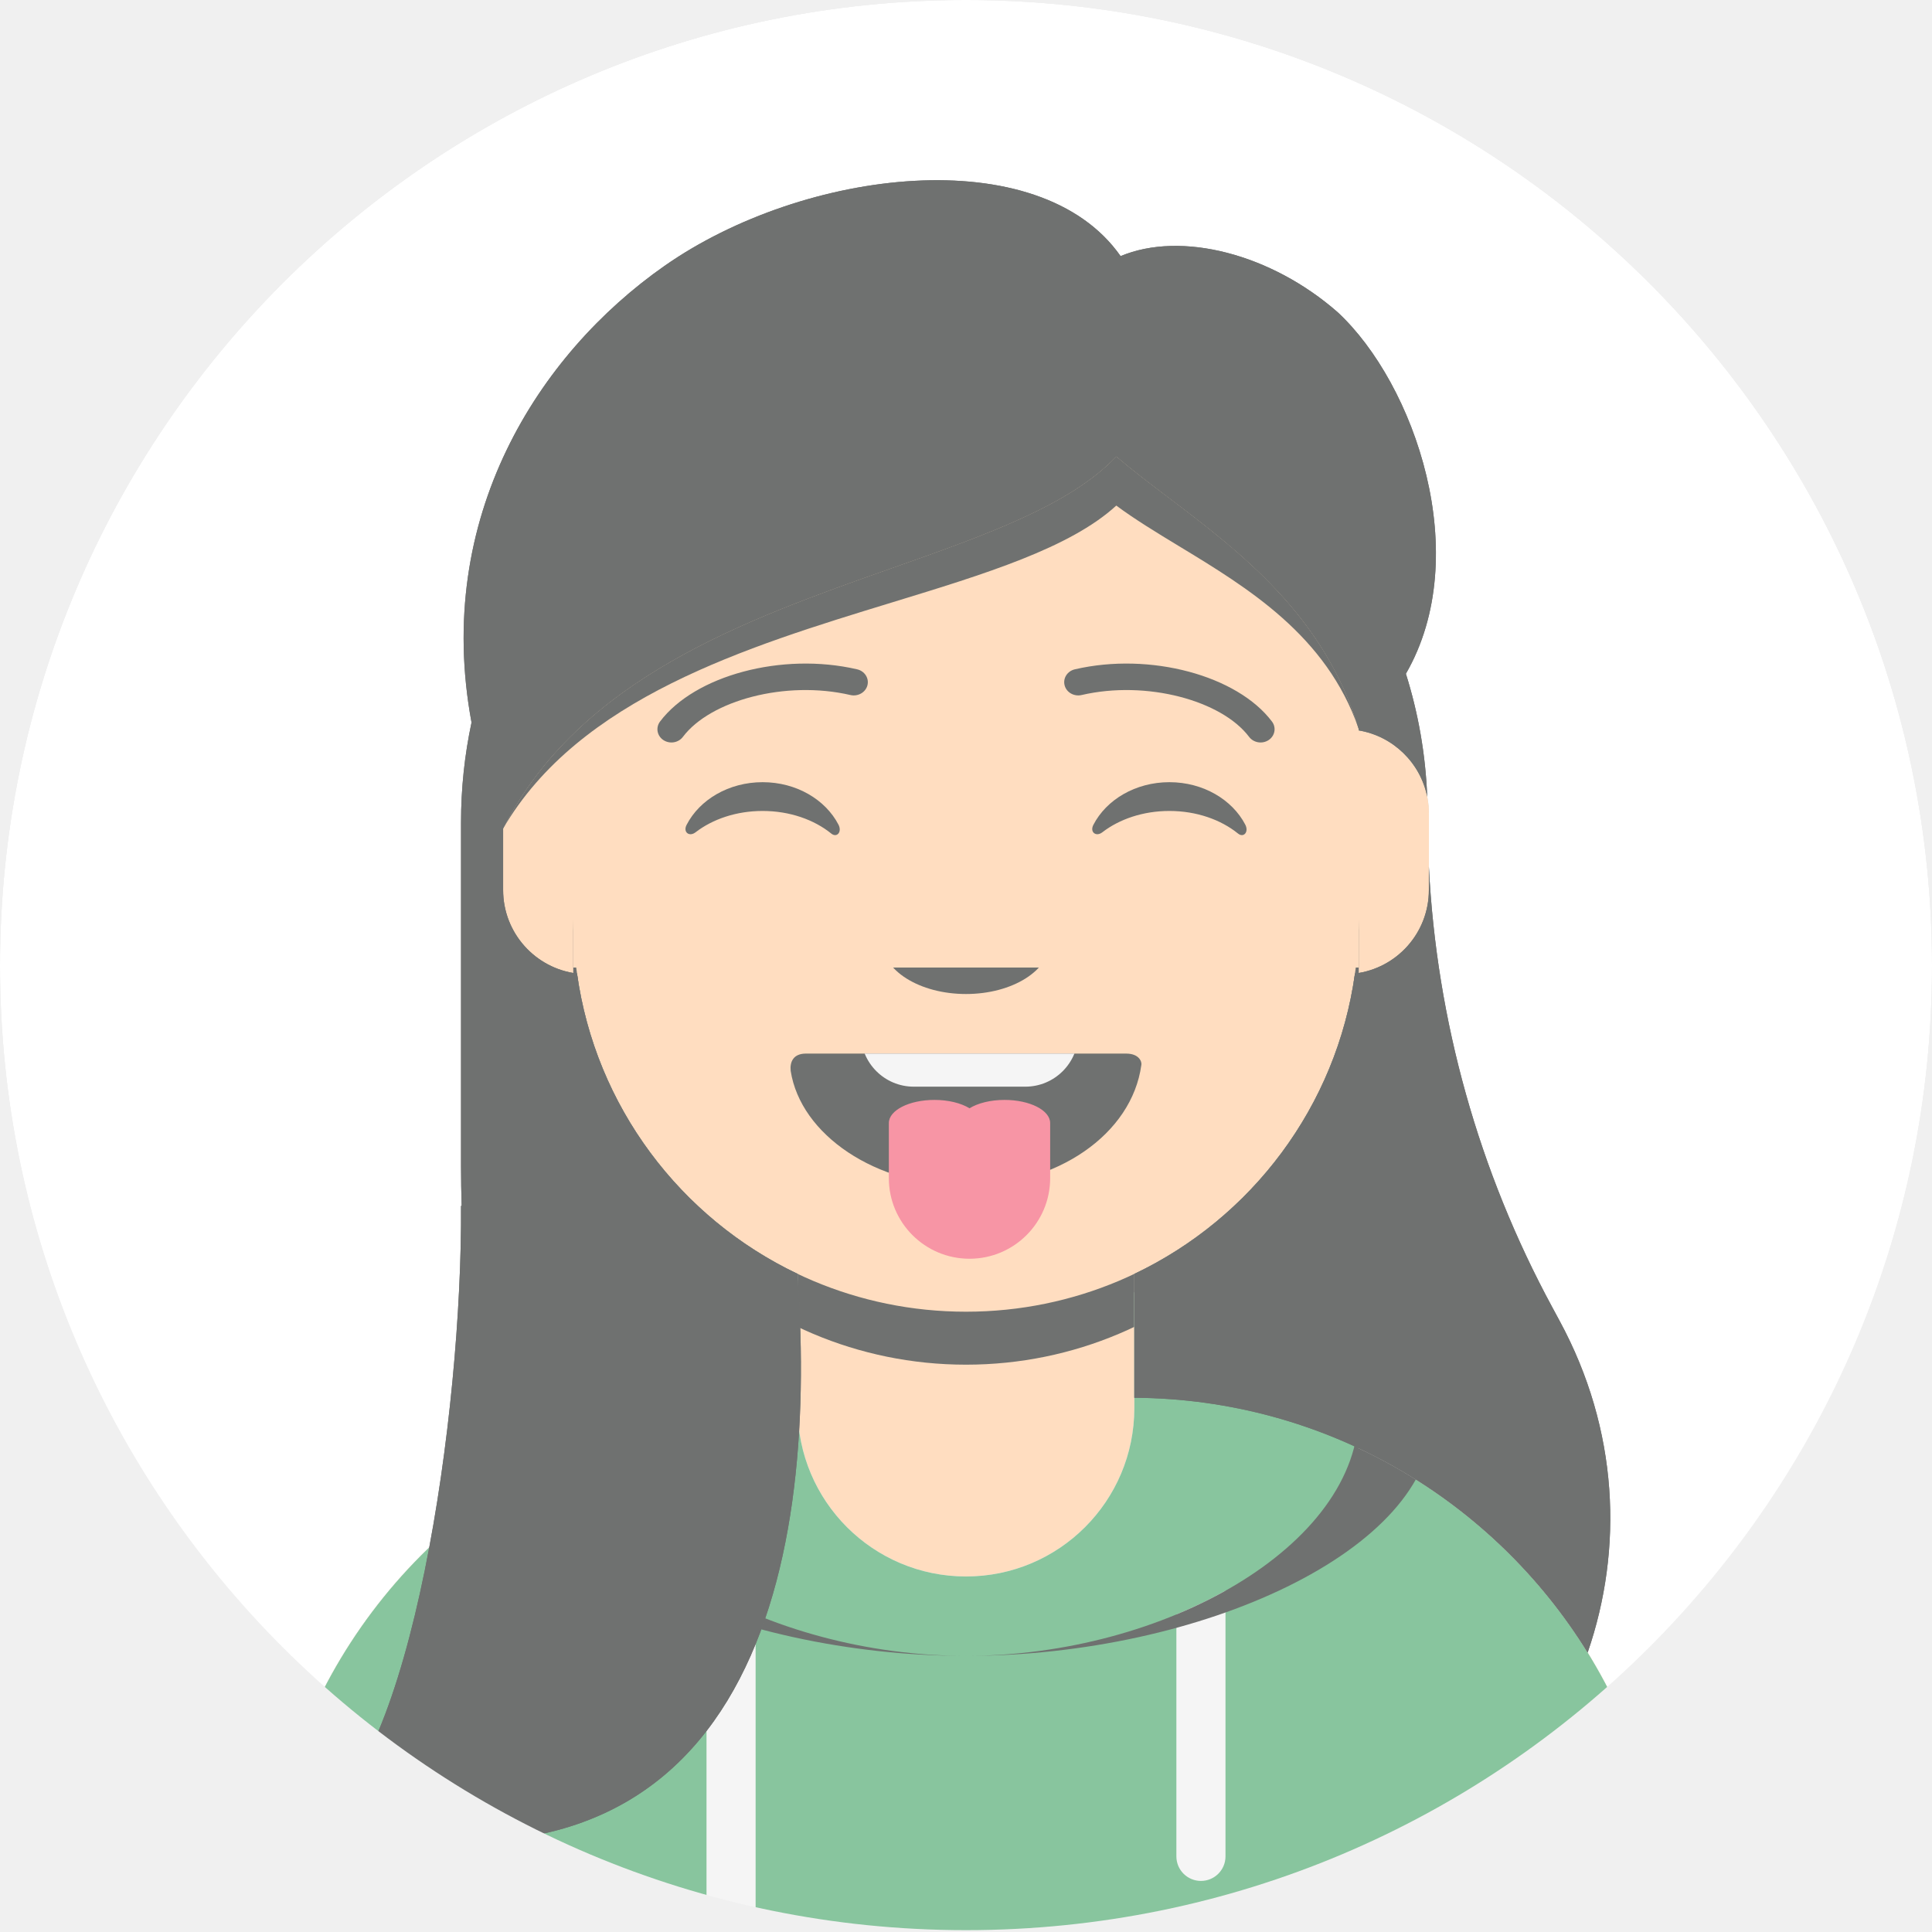
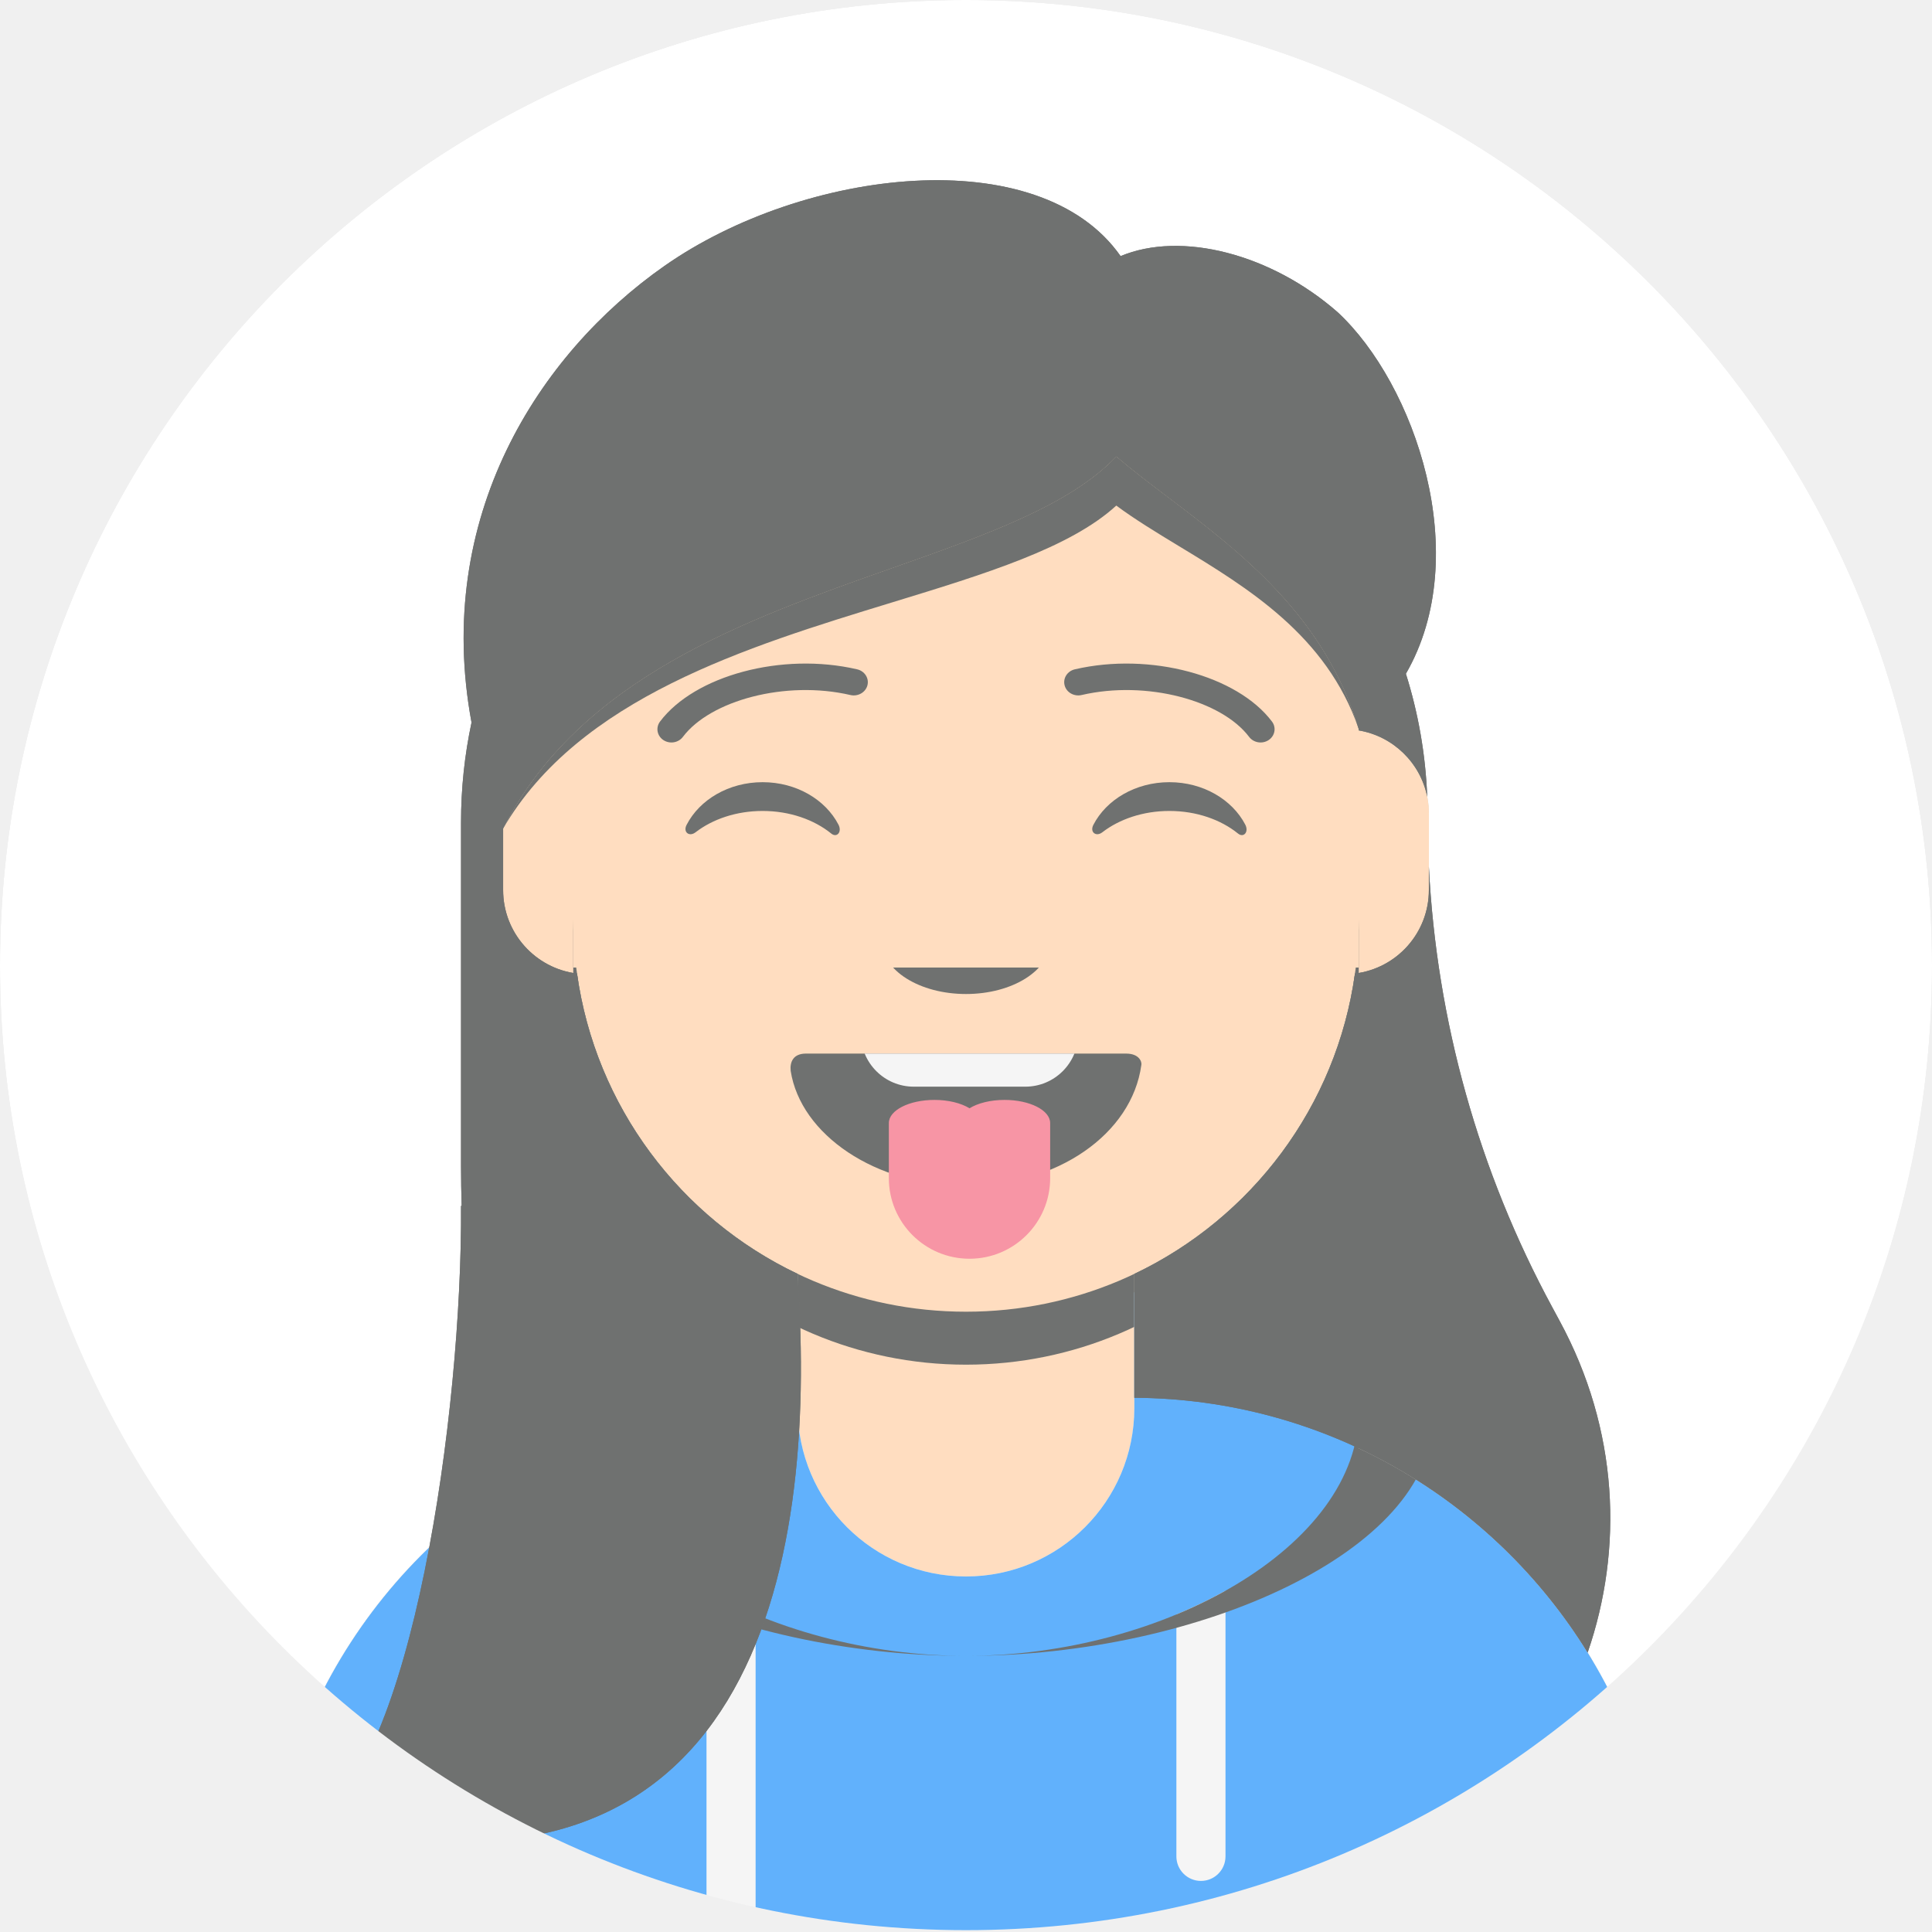
<svg xmlns="http://www.w3.org/2000/svg" width="48" height="48" viewBox="0 0 48 48" fill="none">
  <mask id="mask0" mask-type="alpha" maskUnits="userSpaceOnUse" x="0" y="0" width="48" height="48">
    <ellipse cx="24" cy="23.977" rx="24" ry="23.977" fill="#A1BCFF" />
  </mask>
  <g mask="url(#mask0)">
    <mask id="mask1" mask-type="alpha" maskUnits="userSpaceOnUse" x="0" y="0" width="48" height="48">
      <circle cx="24" cy="24" r="24" fill="#A1BCFF" />
    </mask>
    <g mask="url(#mask1)">
      <circle cx="24" cy="24" r="24" fill="white" />
    </g>
    <mask id="mask2" mask-type="alpha" maskUnits="userSpaceOnUse" x="0" y="0" width="48" height="48">
      <mask id="mask3" maskUnits="userSpaceOnUse" x="0" y="0" width="48" height="48">
        <circle cx="24" cy="24" r="24" fill="#A1BCFF" />
      </mask>
      <g mask="url(#mask3)">
        <circle cx="24" cy="24" r="24" fill="#FFD1A9" />
      </g>
    </mask>
    <g mask="url(#mask2)">
      <path fill-rule="evenodd" clip-rule="evenodd" d="M24 7.922C18.611 7.922 14.242 12.291 14.242 17.68V18.147C13.253 18.313 12.5 19.173 12.5 20.209V22.276C12.5 23.353 13.314 24.239 14.361 24.354C14.867 27.586 16.96 30.292 19.818 31.65V34.727C12.497 34.769 6.576 40.717 6.576 48.047H41.424C41.424 40.717 35.502 34.769 28.182 34.727V31.65C31.04 30.292 33.133 27.586 33.639 24.354C34.686 24.239 35.5 23.353 35.5 22.276V20.209C35.5 19.173 34.746 18.313 33.758 18.147V17.68C33.758 12.291 29.389 7.922 24 7.922Z" fill="#D0C6AC" />
      <mask id="mask4" mask-type="alpha" maskUnits="userSpaceOnUse" x="6" y="7" width="36" height="42">
        <path fill-rule="evenodd" clip-rule="evenodd" d="M24 7.922C18.611 7.922 14.242 12.291 14.242 17.68V18.147C13.253 18.313 12.5 19.173 12.5 20.209V22.276C12.5 23.353 13.314 24.239 14.361 24.354C14.867 27.586 16.96 30.292 19.818 31.65V34.727C12.497 34.769 6.576 40.717 6.576 48.047H41.424C41.424 40.717 35.502 34.769 28.182 34.727V31.65C31.04 30.292 33.133 27.586 33.639 24.354C34.686 24.239 35.5 23.353 35.5 22.276V20.209C35.5 19.173 34.746 18.313 33.758 18.147V17.68C33.758 12.291 29.389 7.922 24 7.922Z" fill="white" />
      </mask>
      <g mask="url(#mask4)">
        <rect x="1" y="7.922" width="46" height="40.125" fill="#FFD1A9" />
        <path fill-rule="evenodd" clip-rule="evenodd" d="M14.242 22.831V24.147C14.242 29.536 18.611 33.905 24 33.905C29.389 33.905 33.758 29.536 33.758 24.147V22.831C33.758 28.22 29.389 32.589 24 32.589C18.611 32.589 14.242 28.22 14.242 22.831Z" fill="#3B3E3C" />
      </g>
      <path fill-rule="evenodd" clip-rule="evenodd" d="M19.818 32.107C16.664 32.44 14.242 33.356 14.242 35.726C14.242 35.811 14.245 35.895 14.252 35.978C9.717 38.103 6.576 42.708 6.576 48.047H41.424C41.424 42.708 38.283 38.103 33.748 35.978C33.754 35.895 33.758 35.811 33.758 35.726C33.758 33.356 31.336 32.44 28.182 32.107V34.985C28.182 37.295 26.309 39.167 24 39.167C21.69 39.167 19.818 37.295 19.818 34.985V32.107Z" fill="#F6F6F6" />
      <mask id="mask5" mask-type="alpha" maskUnits="userSpaceOnUse" x="6" y="32" width="36" height="17">
        <path fill-rule="evenodd" clip-rule="evenodd" d="M19.818 32.107C16.664 32.44 14.242 33.356 14.242 35.726C14.242 35.811 14.245 35.895 14.252 35.978C9.717 38.103 6.576 42.708 6.576 48.047H41.424C41.424 42.708 38.283 38.103 33.748 35.978C33.754 35.895 33.758 35.811 33.758 35.726C33.758 33.356 31.336 32.44 28.182 32.107V34.985C28.182 37.295 26.309 39.167 24 39.167C21.69 39.167 19.818 37.295 19.818 34.985V32.107Z" fill="white" />
      </mask>
      <g mask="url(#mask5)">
-         <rect x="1" y="29.958" width="46" height="18.089" fill="#5DB07B" />
+         <rect x="1" y="29.958" width="46" height="18.089" fill="#2795FB" />
        <path fill-rule="evenodd" clip-rule="evenodd" d="M17.553 39.52C17.937 39.736 18.345 39.933 18.773 40.111V48.047H17.553V39.52ZM30.447 39.52C30.063 39.736 29.655 39.933 29.227 40.111V46.122C29.227 46.458 29.5 46.731 29.837 46.731C30.174 46.731 30.447 46.458 30.447 46.122V39.52Z" fill="#F2F2F2" />
        <path fill-rule="evenodd" clip-rule="evenodd" d="M33.758 35.068C33.758 38.422 28.91 41.14 24 41.14C19.09 41.14 14.242 38.422 14.242 35.068C14.242 33.527 15.266 32.601 16.849 32.05C14.227 32.519 12.413 33.451 12.413 35.271C12.413 38.512 18.169 41.14 24 41.14C29.831 41.14 35.587 38.512 35.587 35.271C35.587 33.451 33.773 32.519 31.151 32.05C32.734 32.601 33.758 33.527 33.758 35.068Z" fill="#3B3E3C" />
      </g>
      <path fill-rule="evenodd" clip-rule="evenodd" d="M19.644 26.605C19.89 28.187 21.746 29.465 24 29.465C26.26 29.465 28.12 28.179 28.356 26.462C28.374 26.396 28.317 26.176 27.977 26.176C24.495 26.176 21.864 26.176 20.023 26.176C19.711 26.176 19.621 26.38 19.644 26.605Z" fill="#3B3E3C" />
      <mask id="mask6" mask-type="alpha" maskUnits="userSpaceOnUse" x="19" y="26" width="10" height="4">
        <path fill-rule="evenodd" clip-rule="evenodd" d="M19.644 26.605C19.89 28.187 21.746 29.465 24 29.465C26.26 29.465 28.12 28.179 28.356 26.462C28.374 26.396 28.317 26.176 27.977 26.176C24.495 26.176 21.864 26.176 20.023 26.176C19.711 26.176 19.621 26.38 19.644 26.605Z" fill="white" />
      </mask>
      <g mask="url(#mask6)">
        <rect x="21.387" y="24.367" width="5.402" height="2.631" rx="1.316" fill="#F2F2F2" />
      </g>
      <path fill-rule="evenodd" clip-rule="evenodd" d="M26.091 27.913C26.091 27.91 26.091 27.906 26.091 27.902C26.091 27.584 25.584 27.327 24.958 27.327C24.608 27.327 24.295 27.407 24.087 27.535C23.879 27.407 23.566 27.327 23.216 27.327C22.59 27.327 22.083 27.584 22.083 27.902L22.084 27.913L22.083 27.924V29.27C22.083 30.376 22.98 31.273 24.087 31.273C25.194 31.273 26.091 30.376 26.091 29.27V27.924C26.091 27.92 26.091 27.917 26.091 27.913Z" fill="#F46E84" />
      <path fill-rule="evenodd" clip-rule="evenodd" d="M21.909 23.38C21.909 24.107 22.845 24.696 24 24.696C25.155 24.696 26.091 24.107 26.091 23.38" fill="#3B3E3C" />
      <rect x="14.242" y="16.802" width="19.515" height="7.236" fill="#FFD1A9" />
      <path fill-rule="evenodd" clip-rule="evenodd" d="M17.058 20.494C17.38 19.869 18.104 19.433 18.947 19.433C19.786 19.433 20.508 19.866 20.831 20.487C20.927 20.671 20.791 20.822 20.653 20.71C20.226 20.364 19.619 20.148 18.947 20.148C18.295 20.148 17.705 20.351 17.281 20.678C17.125 20.798 16.964 20.676 17.058 20.494Z" fill="#3B3E3C" />
      <path fill-rule="evenodd" clip-rule="evenodd" d="M27.164 20.494C27.486 19.869 28.211 19.433 29.053 19.433C29.892 19.433 30.614 19.866 30.938 20.487C31.034 20.671 30.897 20.822 30.759 20.71C30.332 20.364 29.726 20.148 29.053 20.148C28.401 20.148 27.811 20.351 27.387 20.678C27.232 20.798 27.07 20.676 27.164 20.494Z" fill="#3B3E3C" />
      <path d="M16.966 18.308C17.648 17.402 19.518 16.894 21.129 17.268C21.316 17.311 21.505 17.203 21.551 17.027C21.597 16.85 21.482 16.672 21.295 16.629C19.425 16.195 17.259 16.784 16.398 17.927C16.287 18.075 16.323 18.281 16.48 18.386C16.637 18.491 16.855 18.456 16.966 18.308Z" fill="#3B3E3C" />
      <path d="M31.034 18.308C30.352 17.402 28.482 16.894 26.871 17.268C26.684 17.311 26.495 17.203 26.45 17.027C26.404 16.85 26.518 16.672 26.705 16.629C28.576 16.195 30.741 16.784 31.602 17.927C31.714 18.075 31.677 18.281 31.52 18.386C31.363 18.491 31.146 18.456 31.034 18.308Z" fill="#3B3E3C" />
      <mask id="mask7" mask-type="alpha" maskUnits="userSpaceOnUse" x="1" y="2" width="46" height="47">
        <rect x="1" y="2.002" width="46" height="46.045" fill="white" />
      </mask>
      <g mask="url(#mask7)">
        <path fill-rule="evenodd" clip-rule="evenodd" d="M11.454 20.432C11.454 19.581 11.544 18.75 11.715 17.95C10.77 12.858 13.372 8.802 16.508 6.607C19.976 4.179 25.819 3.479 27.841 6.363C29.349 5.732 31.583 6.308 33.235 7.758C35.154 9.54 36.627 13.801 34.929 16.739C35.235 17.711 35.418 18.736 35.459 19.795C35.29 18.951 34.611 18.29 33.758 18.147L33.758 18.118C32.923 15.309 30.806 13.705 29.027 12.357C28.564 12.006 28.123 11.672 27.734 11.339C26.584 12.553 24.481 13.294 22.16 14.113C18.541 15.389 14.392 16.851 12.5 20.584V22.111C12.5 23.18 13.301 24.061 14.336 24.187C14.795 27.493 16.911 30.269 19.818 31.65L19.818 31.767C20.329 38.979 18.661 48.014 7.795 45.252C10.231 43.906 11.489 35.094 11.454 29.958L11.47 29.961C11.46 29.636 11.454 29.311 11.454 28.985V20.432ZM28.182 31.65C31.089 30.269 33.205 27.493 33.664 24.187C34.699 24.061 35.5 23.18 35.5 22.111V21.534C35.692 25.362 36.738 29.105 38.569 32.484L38.746 32.812C40.22 35.531 40.332 38.483 39.445 41.057C37.111 37.279 32.942 34.754 28.182 34.727V31.65Z" fill="#3B3E3C" />
        <mask id="mask8" mask-type="alpha" maskUnits="userSpaceOnUse" x="7" y="4" width="34" height="42">
          <path fill-rule="evenodd" clip-rule="evenodd" d="M11.454 20.432C11.454 19.581 11.544 18.75 11.715 17.95C10.77 12.858 13.372 8.802 16.508 6.607C19.976 4.179 25.819 3.479 27.841 6.363C29.349 5.732 31.583 6.308 33.235 7.758C35.154 9.54 36.627 13.801 34.929 16.739C35.235 17.711 35.418 18.736 35.459 19.795C35.29 18.951 34.611 18.29 33.758 18.147L33.758 18.118C32.923 15.309 30.806 13.705 29.027 12.357C28.564 12.006 28.123 11.672 27.734 11.339C26.584 12.553 24.481 13.294 22.16 14.113C18.541 15.389 14.392 16.851 12.5 20.584V22.111C12.5 23.18 13.301 24.061 14.336 24.187C14.795 27.493 16.911 30.269 19.818 31.65L19.818 31.767C20.329 38.979 18.661 48.014 7.795 45.252C10.231 43.906 11.489 35.094 11.454 29.958L11.47 29.961C11.46 29.636 11.454 29.311 11.454 28.985V20.432ZM28.182 31.65C31.089 30.269 33.205 27.493 33.664 24.187C34.699 24.061 35.5 23.18 35.5 22.111V21.534C35.692 25.362 36.738 29.105 38.569 32.484L38.746 32.812C40.22 35.531 40.332 38.483 39.445 41.057C37.111 37.279 32.942 34.754 28.182 34.727V31.65Z" fill="white" />
        </mask>
        <g mask="url(#mask8)">
          <rect x="1" y="2.002" width="46" height="46.045" fill="#3B3E3C" />
        </g>
        <path fill-rule="evenodd" clip-rule="evenodd" d="M12.5 20.584C14.392 16.851 18.541 15.389 22.16 14.113C24.481 13.294 26.584 12.553 27.734 11.339C28.123 11.672 28.564 12.006 29.028 12.357C30.802 13.702 32.913 15.301 33.752 18.097C32.954 15.79 31.006 14.608 29.29 13.568C28.731 13.229 28.196 12.904 27.734 12.561C26.584 13.614 24.481 14.258 22.16 14.968C18.541 16.075 14.392 17.345 12.5 20.584Z" fill="#3B3E3C" />
      </g>
    </g>
  </g>
</svg>
